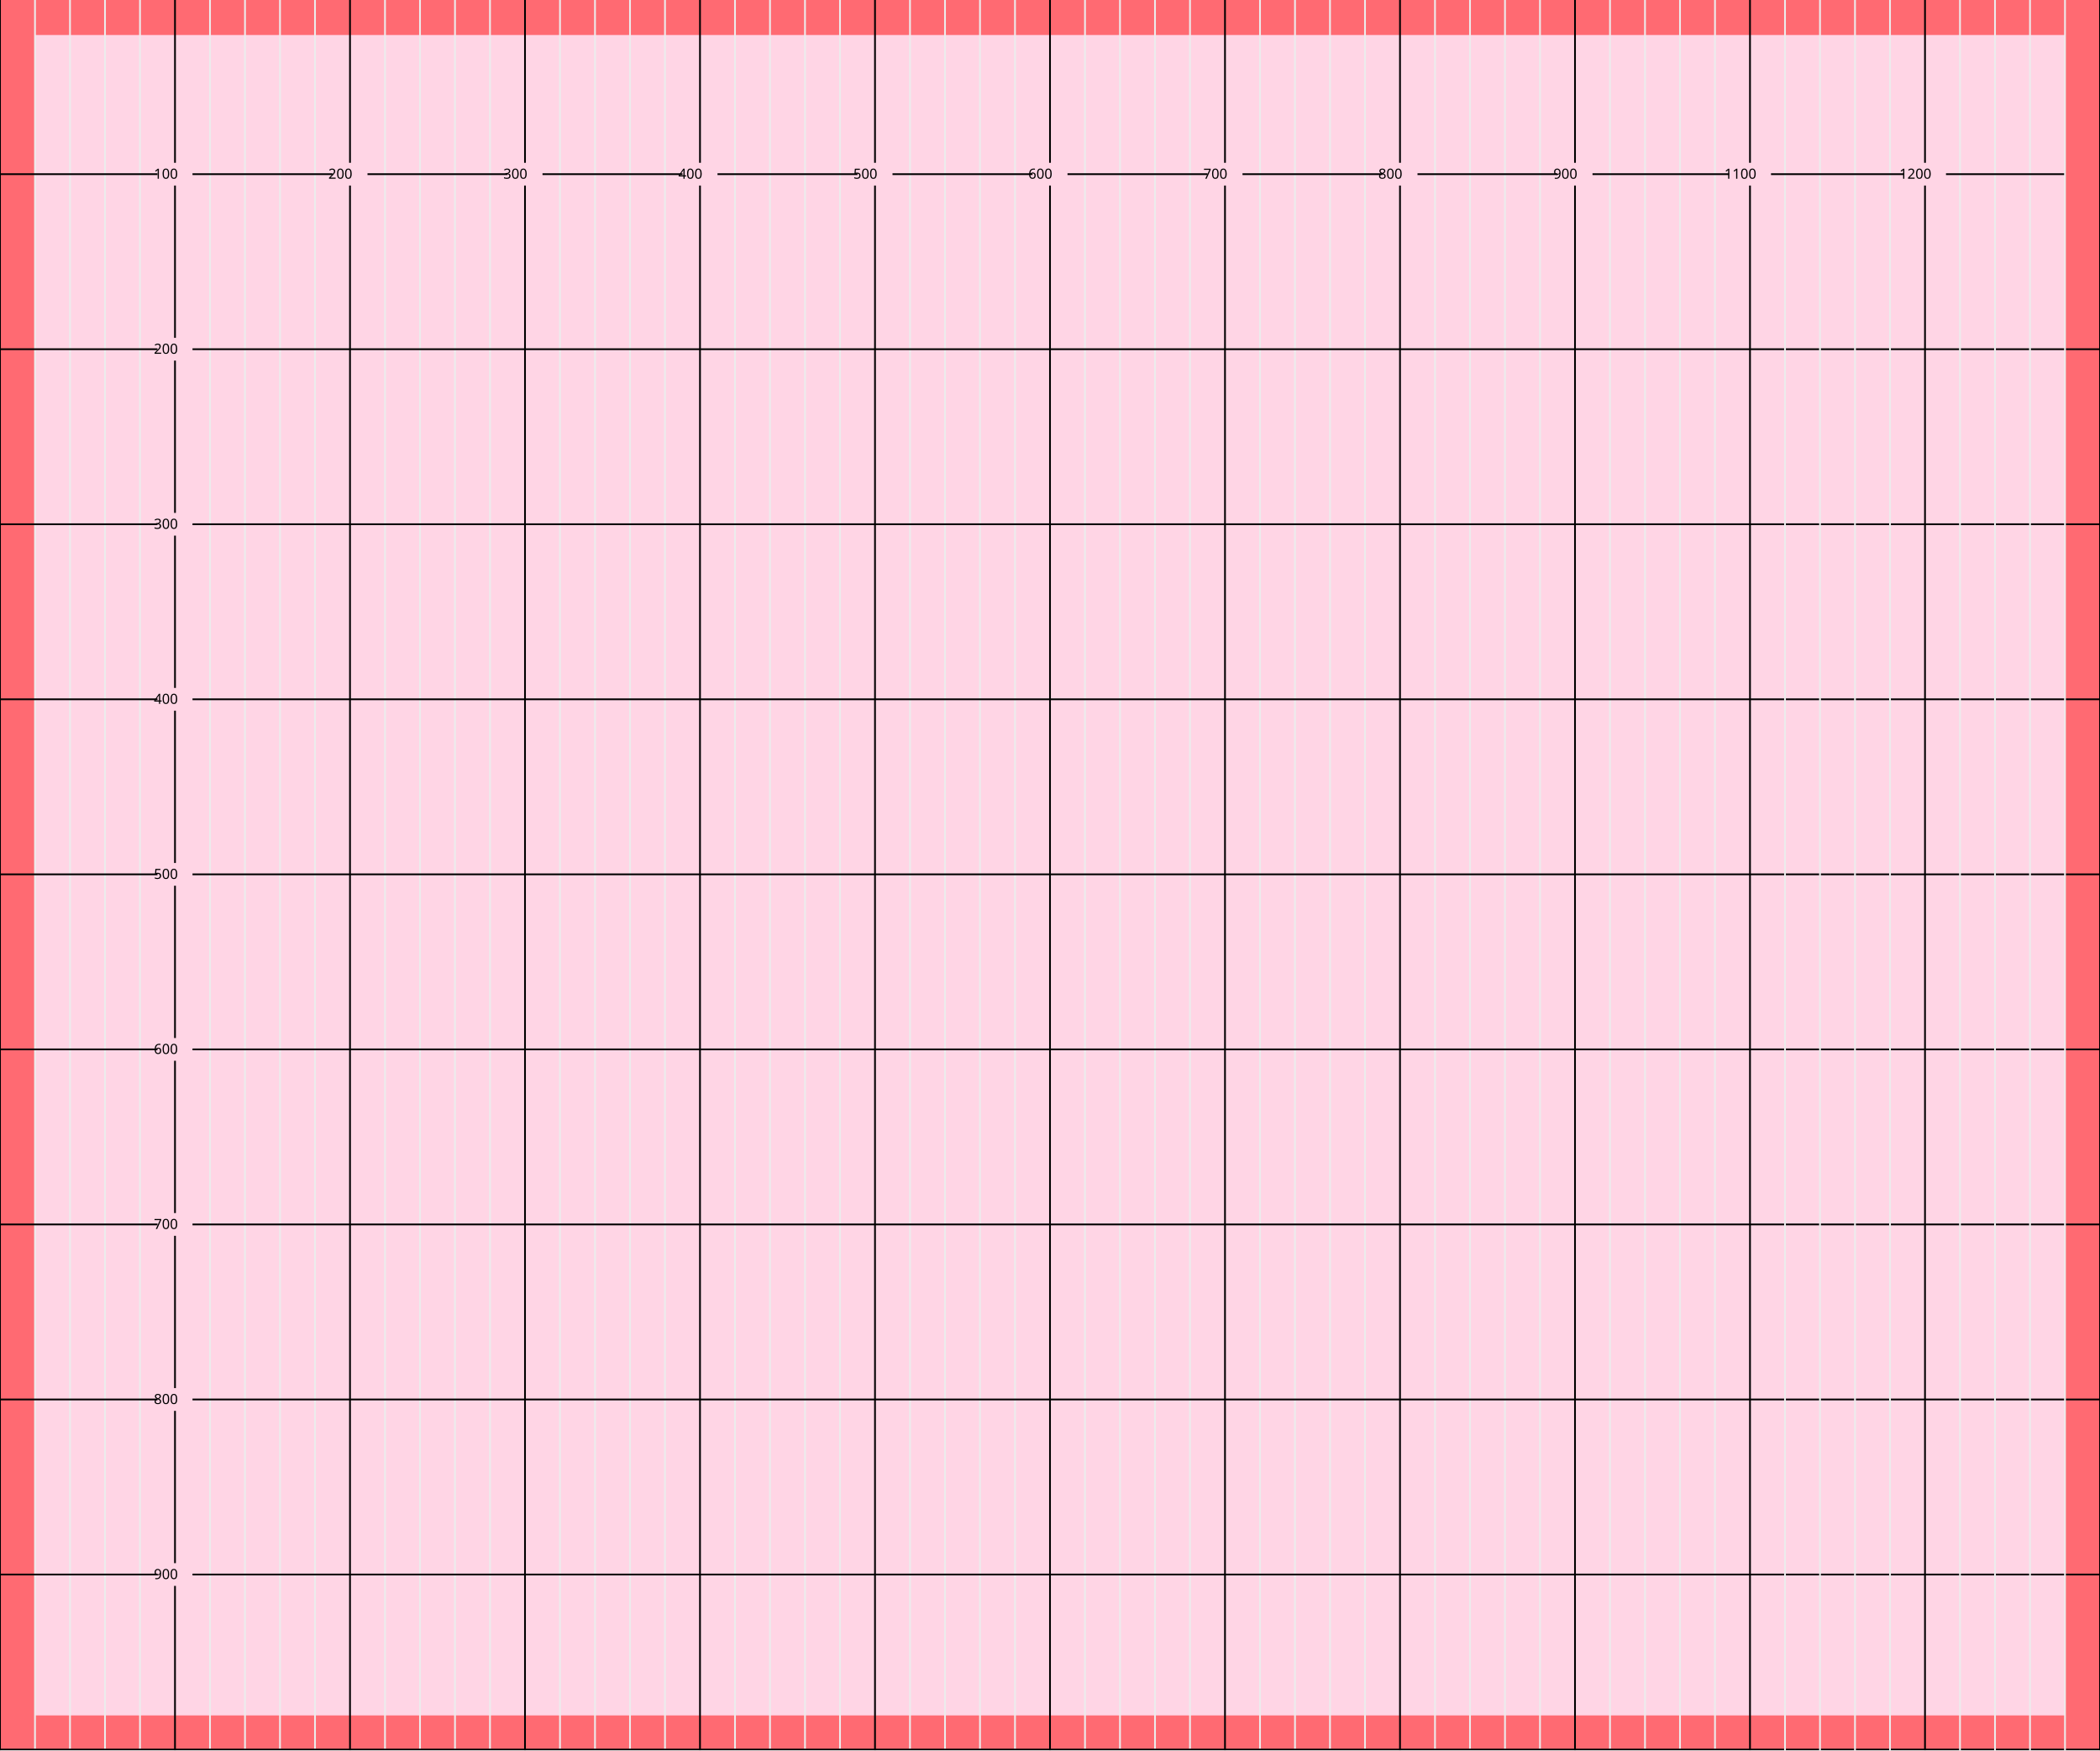
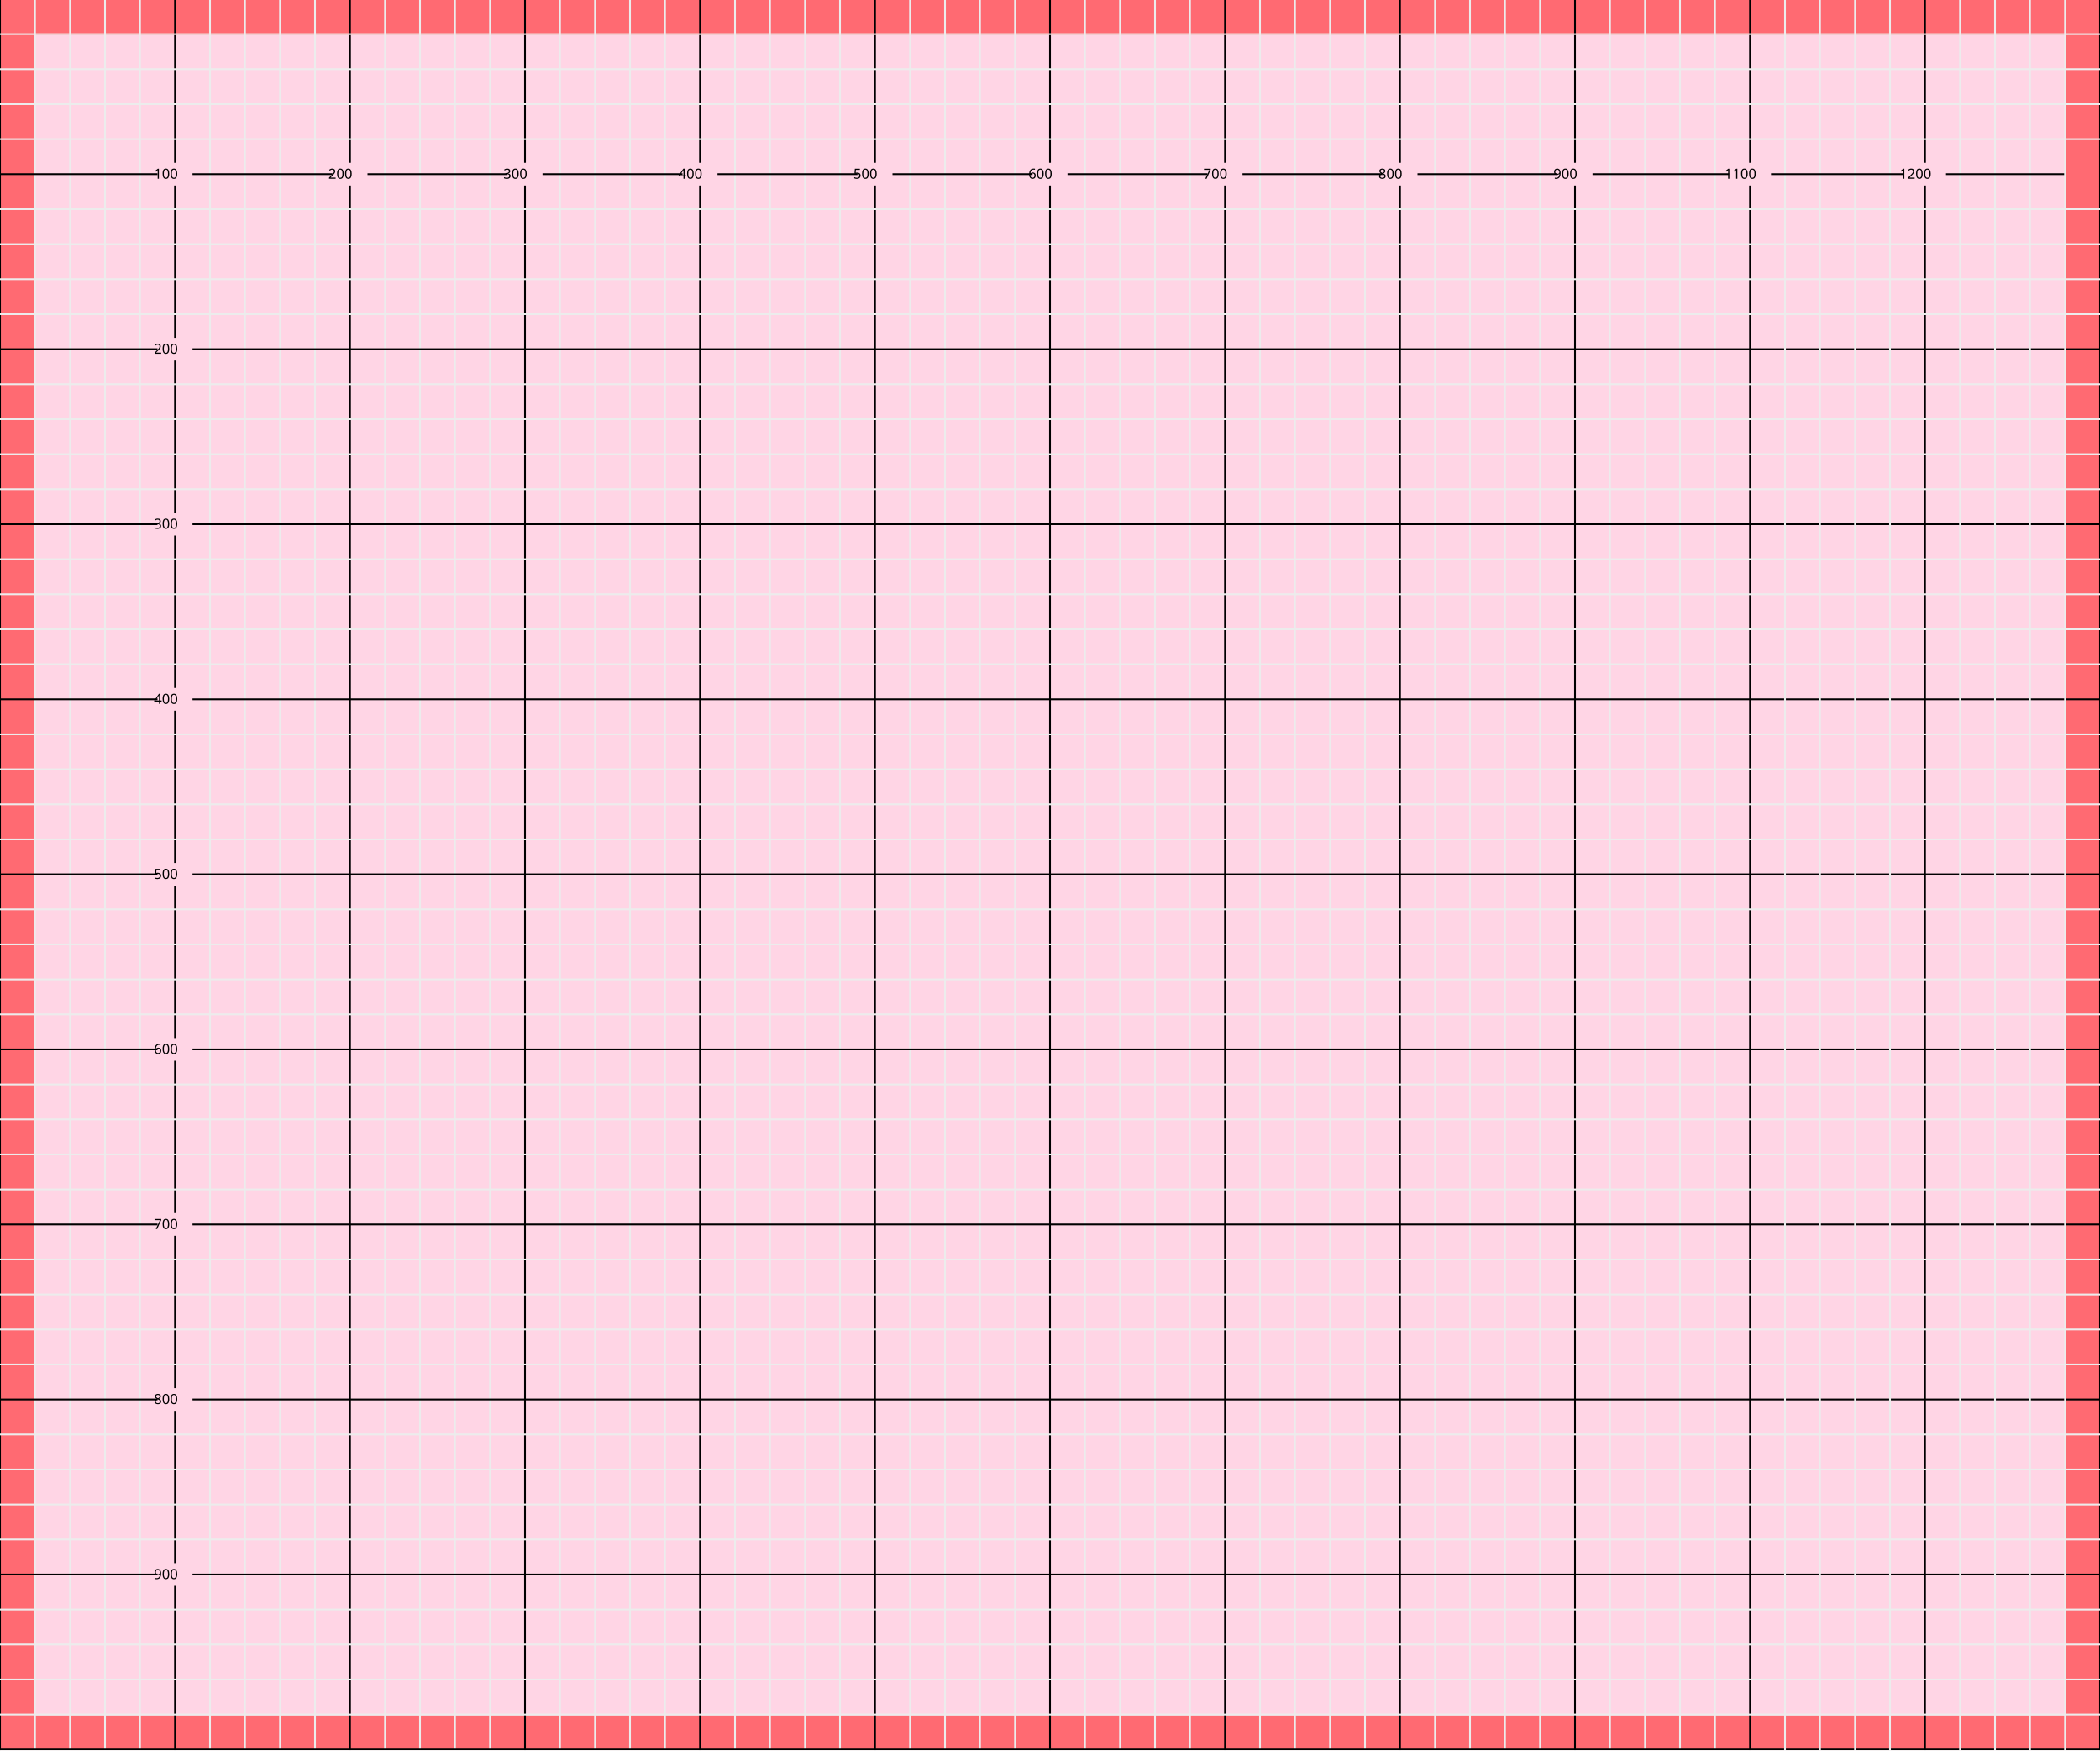
<svg xmlns="http://www.w3.org/2000/svg" id="svg2" version="1.1" width="1200" height="1000">
  <defs id="defs6" />
  <g id="layer4">
    <path style="color:#000000;fill:#ffd5e5;fill-opacity:1;fill-rule:nonzero;stroke:none;stroke-width:20;marker:none;visibility:visible;display:inline;overflow:visible;enable-background:accumulate" d="m 0,0 1200,0 0,1000 -1200,0 z" id="rect3174" />
  </g>
  <g id="layer2" style="display:inline">
    <path style="opacity:0.5;fill:none;stroke:#ff0000;stroke-width:20px;stroke-linecap:butt;stroke-linejoin:miter" d="m 10,10 1180,0 L 1190,990 10,990 z" id="rect3336" />
    <path style="fill:none;stroke:#ececec;stroke-width:1px;stroke-linecap:butt;stroke-linejoin:miter" d="M 20,1000 20,0" id="path3172" />
    <path style="fill:none;stroke:#000000;stroke-width:1px;stroke-linecap:butt;stroke-linejoin:miter" d="M 100,93 100,0" id="path3141" />
    <text xml:space="preserve" style="font-size:8px;font-style:normal;font-variant:normal;font-weight:500;font-stretch:normal;text-align:center;line-height:141%;letter-spacing:0px;word-spacing:0px;writing-mode:lr-tb;text-anchor:middle;fill:#000000;fill-opacity:1;stroke:none;font-family:Whois;-inkscape-font-specification:Whois Medium" x="100.006" y="102.1" id="text3168">
      <tspan id="tspan3170" x="100.006" y="102.1">100</tspan>
    </text>
    <path style="fill:none;stroke:#ececec;stroke-width:1px;stroke-linecap:butt;stroke-linejoin:miter" d="M 40,1000 40,0" id="path3176" />
    <path style="fill:none;stroke:#ececec;stroke-width:1px;stroke-linecap:butt;stroke-linejoin:miter" d="M 60,1000 60,0" id="path3180" />
    <path style="fill:none;stroke:#ececec;stroke-width:1px;stroke-linecap:butt;stroke-linejoin:miter" d="M 80,1000 80,0" id="path3184" />
    <path id="path3190" d="m 200,1000 0,-894 m 0,-13 0,-93" style="fill:none;stroke:#000000;stroke-width:1px;stroke-linecap:butt;stroke-linejoin:miter" />
    <text id="text3192" y="102.1" x="199.699" style="font-size:8px;font-style:normal;font-variant:normal;font-weight:500;font-stretch:normal;text-align:center;line-height:141%;letter-spacing:0px;word-spacing:0px;writing-mode:lr-tb;text-anchor:middle;fill:#000000;fill-opacity:1;stroke:none;font-family:Whois;-inkscape-font-specification:Whois Medium" xml:space="preserve">
      <tspan y="102.1" x="199.699" id="tspan3194">200</tspan>
    </text>
    <path id="path3196" d="M 120,1000 120,0" style="fill:none;stroke:#ececec;stroke-width:1px;stroke-linecap:butt;stroke-linejoin:miter" />
    <path id="path3200" d="M 140,1000 140,0" style="fill:none;stroke:#ececec;stroke-width:1px;stroke-linecap:butt;stroke-linejoin:miter" />
    <path id="path3204" d="M 160,1000 160,0" style="fill:none;stroke:#ececec;stroke-width:1px;stroke-linecap:butt;stroke-linejoin:miter" />
    <path id="path3208" d="M 180,1000 180,0" style="fill:none;stroke:#ececec;stroke-width:1px;stroke-linecap:butt;stroke-linejoin:miter" />
    <path style="fill:none;stroke:#000000;stroke-width:1px;stroke-linecap:butt;stroke-linejoin:miter" d="m 300,1000 0,-894 m 0,-13 0,-93" id="path3003" />
    <text xml:space="preserve" style="font-size:8px;font-style:normal;font-variant:normal;font-weight:500;font-stretch:normal;text-align:center;line-height:141%;letter-spacing:0px;word-spacing:0px;writing-mode:lr-tb;text-anchor:middle;fill:#000000;fill-opacity:1;stroke:none;font-family:Whois;-inkscape-font-specification:Whois Medium" x="299.699" y="102.1" id="text3005">
      <tspan id="tspan3007" x="299.699" y="102.1">300</tspan>
    </text>
    <path style="fill:none;stroke:#ececec;stroke-width:1px;stroke-linecap:butt;stroke-linejoin:miter" d="M 220,1000 220,0" id="path3009" />
    <path style="fill:none;stroke:#ececec;stroke-width:1px;stroke-linecap:butt;stroke-linejoin:miter" d="M 240,1000 240,0" id="path3011" />
    <path style="fill:none;stroke:#ececec;stroke-width:1px;stroke-linecap:butt;stroke-linejoin:miter" d="M 260,1000 260,0" id="path3013" />
    <path style="fill:none;stroke:#ececec;stroke-width:1px;stroke-linecap:butt;stroke-linejoin:miter" d="M 280,1000 280,0" id="path3015" />
    <path id="path3017" d="m 400,1000 0,-894 m 0,-13 0,-93" style="fill:none;stroke:#000000;stroke-width:1px;stroke-linecap:butt;stroke-linejoin:miter" />
    <text id="text3019" y="102.1" x="399.699" style="font-size:8px;font-style:normal;font-variant:normal;font-weight:500;font-stretch:normal;text-align:center;line-height:141%;letter-spacing:0px;word-spacing:0px;writing-mode:lr-tb;text-anchor:middle;fill:#000000;fill-opacity:1;stroke:none;font-family:Whois;-inkscape-font-specification:Whois Medium" xml:space="preserve">
      <tspan y="102.1" x="399.699" id="tspan3021">400</tspan>
    </text>
    <path id="path3023" d="M 320,1000 320,0" style="fill:none;stroke:#ececec;stroke-width:1px;stroke-linecap:butt;stroke-linejoin:miter" />
    <path id="path3025" d="M 340,1000 340,0" style="fill:none;stroke:#ececec;stroke-width:1px;stroke-linecap:butt;stroke-linejoin:miter" />
    <path id="path3027" d="M 360,1000 360,0" style="fill:none;stroke:#ececec;stroke-width:1px;stroke-linecap:butt;stroke-linejoin:miter" />
    <path id="path3029" d="M 380,1000 380,0" style="fill:none;stroke:#ececec;stroke-width:1px;stroke-linecap:butt;stroke-linejoin:miter" />
    <path style="fill:none;stroke:#000000;stroke-width:1px;stroke-linecap:butt;stroke-linejoin:miter" d="m 500,1000 0,-894 m 0,-13 0,-93" id="path3031" />
    <text xml:space="preserve" style="font-size:8px;font-style:normal;font-variant:normal;font-weight:500;font-stretch:normal;text-align:center;line-height:141%;letter-spacing:0px;word-spacing:0px;writing-mode:lr-tb;text-anchor:middle;fill:#000000;fill-opacity:1;stroke:none;font-family:Whois;-inkscape-font-specification:Whois Medium" x="499.699" y="102.1" id="text3033">
      <tspan id="tspan3035" x="499.699" y="102.1">500</tspan>
    </text>
    <path style="fill:none;stroke:#ececec;stroke-width:1px;stroke-linecap:butt;stroke-linejoin:miter" d="M 420,1000 420,0" id="path3037" />
    <path style="fill:none;stroke:#ececec;stroke-width:1px;stroke-linecap:butt;stroke-linejoin:miter" d="M 440,1000 440,0" id="path3039" />
    <path style="fill:none;stroke:#ececec;stroke-width:1px;stroke-linecap:butt;stroke-linejoin:miter" d="M 460,1000 460,0" id="path3041" />
    <path style="fill:none;stroke:#ececec;stroke-width:1px;stroke-linecap:butt;stroke-linejoin:miter" d="M 480,1000 480,0" id="path3043" />
    <path id="path3045" d="m 600,1000 0,-894 m 0,-13 0,-93" style="fill:none;stroke:#000000;stroke-width:1px;stroke-linecap:butt;stroke-linejoin:miter" />
    <text id="text3047" y="102.1" x="599.699" style="font-size:8px;font-style:normal;font-variant:normal;font-weight:500;font-stretch:normal;text-align:center;line-height:141%;letter-spacing:0px;word-spacing:0px;writing-mode:lr-tb;text-anchor:middle;fill:#000000;fill-opacity:1;stroke:none;font-family:Whois;-inkscape-font-specification:Whois Medium" xml:space="preserve">
      <tspan y="102.1" x="599.699" id="tspan3049">600</tspan>
    </text>
    <path id="path3051" d="M 520,1000 520,0" style="fill:none;stroke:#ececec;stroke-width:1px;stroke-linecap:butt;stroke-linejoin:miter" />
    <path id="path3053" d="M 540,1000 540,0" style="fill:none;stroke:#ececec;stroke-width:1px;stroke-linecap:butt;stroke-linejoin:miter" />
    <path id="path3055" d="M 560,1000 560,0" style="fill:none;stroke:#ececec;stroke-width:1px;stroke-linecap:butt;stroke-linejoin:miter" />
    <path id="path3057" d="M 580,1000 580,0" style="fill:none;stroke:#ececec;stroke-width:1px;stroke-linecap:butt;stroke-linejoin:miter" />
    <path style="fill:none;stroke:#000000;stroke-width:1px;stroke-linecap:butt;stroke-linejoin:miter" d="m 700,1000 0,-894 m 0,-13 0,-93" id="path3059" />
    <text xml:space="preserve" style="font-size:8px;font-style:normal;font-variant:normal;font-weight:500;font-stretch:normal;text-align:center;line-height:141%;letter-spacing:0px;word-spacing:0px;writing-mode:lr-tb;text-anchor:middle;fill:#000000;fill-opacity:1;stroke:none;font-family:Whois;-inkscape-font-specification:Whois Medium" x="699.699" y="102.1" id="text3061">
      <tspan id="tspan3063" x="699.699" y="102.1">700</tspan>
    </text>
    <path style="fill:none;stroke:#ececec;stroke-width:1px;stroke-linecap:butt;stroke-linejoin:miter" d="M 620,1000 620,0" id="path3065" />
    <path style="fill:none;stroke:#ececec;stroke-width:1px;stroke-linecap:butt;stroke-linejoin:miter" d="M 640,1000 640,0" id="path3067" />
    <path style="fill:none;stroke:#ececec;stroke-width:1px;stroke-linecap:butt;stroke-linejoin:miter" d="M 660,1000 660,0" id="path3069" />
    <path style="fill:none;stroke:#ececec;stroke-width:1px;stroke-linecap:butt;stroke-linejoin:miter" d="M 680,1000 680,0" id="path3071" />
    <path id="path3073" d="m 800,1000 0,-894 m 0,-13 0,-93" style="fill:none;stroke:#000000;stroke-width:1px;stroke-linecap:butt;stroke-linejoin:miter" />
    <text id="text3075" y="102.1" x="799.699" style="font-size:8px;font-style:normal;font-variant:normal;font-weight:500;font-stretch:normal;text-align:center;line-height:141%;letter-spacing:0px;word-spacing:0px;writing-mode:lr-tb;text-anchor:middle;fill:#000000;fill-opacity:1;stroke:none;font-family:Whois;-inkscape-font-specification:Whois Medium" xml:space="preserve">
      <tspan y="102.1" x="799.699" id="tspan3077">800</tspan>
    </text>
    <path id="path3079" d="M 720,1000 720,0" style="fill:none;stroke:#ececec;stroke-width:1px;stroke-linecap:butt;stroke-linejoin:miter" />
    <path id="path3081" d="M 740,1000 740,0" style="fill:none;stroke:#ececec;stroke-width:1px;stroke-linecap:butt;stroke-linejoin:miter" />
    <path id="path3083" d="M 760,1000 760,0" style="fill:none;stroke:#ececec;stroke-width:1px;stroke-linecap:butt;stroke-linejoin:miter" />
    <path id="path3085" d="M 780,1000 780,0" style="fill:none;stroke:#ececec;stroke-width:1px;stroke-linecap:butt;stroke-linejoin:miter" />
    <path style="fill:none;stroke:#000000;stroke-width:1px;stroke-linecap:butt;stroke-linejoin:miter" d="m 900,1000 0,-894 m 0,-13 0,-93" id="path3087" />
    <text xml:space="preserve" style="font-size:8px;font-style:normal;font-variant:normal;font-weight:500;font-stretch:normal;text-align:center;line-height:141%;letter-spacing:0px;word-spacing:0px;writing-mode:lr-tb;text-anchor:middle;fill:#000000;fill-opacity:1;stroke:none;font-family:Whois;-inkscape-font-specification:Whois Medium" x="899.699" y="102.1" id="text3089">
      <tspan id="tspan3091" x="899.699" y="102.1">900</tspan>
    </text>
    <path style="fill:none;stroke:#ececec;stroke-width:1px;stroke-linecap:butt;stroke-linejoin:miter" d="M 820,1000 820,0" id="path3093" />
    <path style="fill:none;stroke:#ececec;stroke-width:1px;stroke-linecap:butt;stroke-linejoin:miter" d="M 840,1000 840,0" id="path3095" />
    <path style="fill:none;stroke:#ececec;stroke-width:1px;stroke-linecap:butt;stroke-linejoin:miter" d="M 860,1000 860,0" id="path3097" />
    <path style="fill:none;stroke:#ececec;stroke-width:1px;stroke-linecap:butt;stroke-linejoin:miter" d="M 880,1000 880,0" id="path3100" />
    <path id="path3108" d="M 920,1000 920,0" style="fill:none;stroke:#ececec;stroke-width:1px;stroke-linecap:butt;stroke-linejoin:miter" />
    <path id="path3110" d="M 940,1000 940,0" style="fill:none;stroke:#ececec;stroke-width:1px;stroke-linecap:butt;stroke-linejoin:miter" />
    <path id="path3112" d="M 960,1000 960,0" style="fill:none;stroke:#ececec;stroke-width:1px;stroke-linecap:butt;stroke-linejoin:miter" />
    <path id="path3114" d="M 980,1000 980,0" style="fill:none;stroke:#ececec;stroke-width:1px;stroke-linecap:butt;stroke-linejoin:miter" />
    <path id="path3118" d="m 0,99.5 90,0" style="fill:none;stroke:#000000;stroke-width:1px;stroke-linecap:butt;stroke-linejoin:miter" />
    <path style="fill:none;stroke:#000000;stroke-width:1px;stroke-linecap:butt;stroke-linejoin:miter" d="m 110,99.5 80,0" id="path3124" />
    <path id="path3126" d="m 210,99.5 80,0" style="fill:none;stroke:#000000;stroke-width:1px;stroke-linecap:butt;stroke-linejoin:miter" />
    <path style="fill:none;stroke:#000000;stroke-width:1px;stroke-linecap:butt;stroke-linejoin:miter" d="m 310,99.5 80,0" id="path3128" />
    <path id="path3130" d="m 410,99.5 80,0" style="fill:none;stroke:#000000;stroke-width:1px;stroke-linecap:butt;stroke-linejoin:miter" />
    <path style="fill:none;stroke:#000000;stroke-width:1px;stroke-linecap:butt;stroke-linejoin:miter" d="m 510,99.5 80,0" id="path3132" />
    <path id="path3134" d="m 610,99.5 80,0" style="fill:none;stroke:#000000;stroke-width:1px;stroke-linecap:butt;stroke-linejoin:miter" />
    <path style="fill:none;stroke:#000000;stroke-width:1px;stroke-linecap:butt;stroke-linejoin:miter" d="m 710,99.5 80,0" id="path3136" />
    <path id="path3138" d="m 810,99.5 80,0" style="fill:none;stroke:#000000;stroke-width:1px;stroke-linecap:butt;stroke-linejoin:miter" />
    <path style="fill:none;stroke:#000000;stroke-width:1px;stroke-linecap:butt;stroke-linejoin:miter" d="m 910,99.5 78,0" id="path3140" />
    <text id="text3142" y="202.1" x="100.006" style="font-size:8px;font-style:normal;font-variant:normal;font-weight:500;font-stretch:normal;text-align:center;line-height:141%;letter-spacing:0px;word-spacing:0px;writing-mode:lr-tb;text-anchor:middle;fill:#000000;fill-opacity:1;stroke:none;font-family:Whois;-inkscape-font-specification:Whois Medium" xml:space="preserve">
      <tspan y="202.1" x="100.006" id="tspan3144">200</tspan>
    </text>
    <path style="fill:none;stroke:#000000;stroke-width:1px;stroke-linecap:butt;stroke-linejoin:miter" d="m 0,199.5 90,0" id="path3146" />
    <path id="path3148" d="m 110,199.5 1090,0" style="fill:none;stroke:#000000;stroke-width:1px;stroke-linecap:butt;stroke-linejoin:miter" />
    <path id="path3150" d="m 100,193 0,-87" style="fill:none;stroke:#000000;stroke-width:1px;stroke-linecap:butt;stroke-linejoin:miter" />
    <text xml:space="preserve" style="font-size:8px;font-style:normal;font-variant:normal;font-weight:500;font-stretch:normal;text-align:center;line-height:141%;letter-spacing:0px;word-spacing:0px;writing-mode:lr-tb;text-anchor:middle;fill:#000000;fill-opacity:1;stroke:none;font-family:Whois;-inkscape-font-specification:Whois Medium" x="100.006" y="302.1" id="text3152">
      <tspan id="tspan3154" x="100.006" y="302.1">300</tspan>
    </text>
    <path id="path3156" d="m 0,299.5 90,0" style="fill:none;stroke:#000000;stroke-width:1px;stroke-linecap:butt;stroke-linejoin:miter" />
    <path style="fill:none;stroke:#000000;stroke-width:1px;stroke-linecap:butt;stroke-linejoin:miter" d="m 110,299.5 1090,0" id="path3158" />
    <path style="fill:none;stroke:#000000;stroke-width:1px;stroke-linecap:butt;stroke-linejoin:miter" d="m 100,293 0,-87" id="path3160" />
    <text id="text3162" y="402.1" x="100.006" style="font-size:8px;font-style:normal;font-variant:normal;font-weight:500;font-stretch:normal;text-align:center;line-height:141%;letter-spacing:0px;word-spacing:0px;writing-mode:lr-tb;text-anchor:middle;fill:#000000;fill-opacity:1;stroke:none;font-family:Whois;-inkscape-font-specification:Whois Medium" xml:space="preserve">
      <tspan y="402.1" x="100.006" id="tspan3164">400</tspan>
    </text>
    <path style="fill:none;stroke:#000000;stroke-width:1px;stroke-linecap:butt;stroke-linejoin:miter" d="m 0,399.5 90,0" id="path3166" />
    <path id="path3168" d="m 110,399.5 1090,0" style="fill:none;stroke:#000000;stroke-width:1px;stroke-linecap:butt;stroke-linejoin:miter" />
    <path id="path3170" d="m 100,393 0,-87" style="fill:none;stroke:#000000;stroke-width:1px;stroke-linecap:butt;stroke-linejoin:miter" />
    <text xml:space="preserve" style="font-size:8px;font-style:normal;font-variant:normal;font-weight:500;font-stretch:normal;text-align:center;line-height:141%;letter-spacing:0px;word-spacing:0px;writing-mode:lr-tb;text-anchor:middle;fill:#000000;fill-opacity:1;stroke:none;font-family:Whois;-inkscape-font-specification:Whois Medium" x="100.006" y="502.1" id="text3172">
      <tspan id="tspan3174" x="100.006" y="502.1">500</tspan>
    </text>
    <path id="path3177" d="m 0,499.5 90,0" style="fill:none;stroke:#000000;stroke-width:1px;stroke-linecap:butt;stroke-linejoin:miter" />
    <path style="fill:none;stroke:#000000;stroke-width:1px;stroke-linecap:butt;stroke-linejoin:miter" d="m 110,499.5 1090,0" id="path3179" />
    <path style="fill:none;stroke:#000000;stroke-width:1px;stroke-linecap:butt;stroke-linejoin:miter" d="m 100,493 0,-87" id="path3181" />
    <text id="text3183" y="602.1" x="100.006" style="font-size:8px;font-style:normal;font-variant:normal;font-weight:500;font-stretch:normal;text-align:center;line-height:141%;letter-spacing:0px;word-spacing:0px;writing-mode:lr-tb;text-anchor:middle;fill:#000000;fill-opacity:1;stroke:none;font-family:Whois;-inkscape-font-specification:Whois Medium" xml:space="preserve">
      <tspan y="602.1" x="100.006" id="tspan3185">600</tspan>
    </text>
    <path style="fill:none;stroke:#000000;stroke-width:1px;stroke-linecap:butt;stroke-linejoin:miter" d="m 0,599.5 90,0" id="path3187" />
    <path id="path3189" d="m 110,599.5 1090,0" style="fill:none;stroke:#000000;stroke-width:1px;stroke-linecap:butt;stroke-linejoin:miter" />
    <path id="path3191" d="m 100,593 0,-87" style="fill:none;stroke:#000000;stroke-width:1px;stroke-linecap:butt;stroke-linejoin:miter" />
    <text xml:space="preserve" style="font-size:8px;font-style:normal;font-variant:normal;font-weight:500;font-stretch:normal;text-align:center;line-height:141%;letter-spacing:0px;word-spacing:0px;writing-mode:lr-tb;text-anchor:middle;fill:#000000;fill-opacity:1;stroke:none;font-family:Whois;-inkscape-font-specification:Whois Medium" x="100.006" y="702.1" id="text3193">
      <tspan id="tspan3195" x="100.006" y="702.1">700</tspan>
    </text>
    <path id="path3197" d="m 0,699.5 90,0" style="fill:none;stroke:#000000;stroke-width:1px;stroke-linecap:butt;stroke-linejoin:miter" />
    <path style="fill:none;stroke:#000000;stroke-width:1px;stroke-linecap:butt;stroke-linejoin:miter" d="m 110,699.5 1090,0" id="path3199" />
    <path style="fill:none;stroke:#000000;stroke-width:1px;stroke-linecap:butt;stroke-linejoin:miter" d="m 100,693 0,-87" id="path3201" />
    <text id="text3203" y="802.1" x="100.006" style="font-size:8px;font-style:normal;font-variant:normal;font-weight:500;font-stretch:normal;text-align:center;line-height:141%;letter-spacing:0px;word-spacing:0px;writing-mode:lr-tb;text-anchor:middle;fill:#000000;fill-opacity:1;stroke:none;font-family:Whois;-inkscape-font-specification:Whois Medium" xml:space="preserve">
      <tspan y="802.1" x="100.006" id="tspan3205">800</tspan>
    </text>
    <path style="fill:none;stroke:#000000;stroke-width:1px;stroke-linecap:butt;stroke-linejoin:miter" d="m 0,799.5 90,0" id="path3207" />
    <path id="path3209" d="m 110,799.5 1090,0" style="fill:none;stroke:#000000;stroke-width:1px;stroke-linecap:butt;stroke-linejoin:miter" />
    <path id="path3211" d="m 100,793 0,-87" style="fill:none;stroke:#000000;stroke-width:1px;stroke-linecap:butt;stroke-linejoin:miter" />
    <text xml:space="preserve" style="font-size:8px;font-style:normal;font-variant:normal;font-weight:500;font-stretch:normal;text-align:center;line-height:141%;letter-spacing:0px;word-spacing:0px;writing-mode:lr-tb;text-anchor:middle;fill:#000000;fill-opacity:1;stroke:none;font-family:Whois;-inkscape-font-specification:Whois Medium" x="100.006" y="902.1" id="text3213">
      <tspan id="tspan3215" x="100.006" y="902.1">900</tspan>
    </text>
    <path id="path3217" d="m 0,899.5 90,0" style="fill:none;stroke:#000000;stroke-width:1px;stroke-linecap:butt;stroke-linejoin:miter" />
    <path style="fill:none;stroke:#000000;stroke-width:1px;stroke-linecap:butt;stroke-linejoin:miter" d="m 110,899.5 1090,0" id="path3219" />
    <path style="fill:none;stroke:#000000;stroke-width:1px;stroke-linecap:butt;stroke-linejoin:miter" d="m 100,893 0,-87" id="path3221" />
    <path id="path3231" d="m 100,1000 0,-94" style="fill:none;stroke:#000000;stroke-width:1px;stroke-linecap:butt;stroke-linejoin:miter" />
-     <path id="path3233" d="m -0.5,19.5 1000.5,0" />
    <path style="fill:none;stroke:#000000;stroke-width:1px;stroke-linecap:butt;stroke-linejoin:miter" d="m -0.5,-0.5 1201.5,0" id="path3116" />
-     <path d="m -0.5,39.5 1000.5,0" id="path3258" />
-     <path id="path3260" d="m -0.5,59.5 1000.5,0" />
-     <path d="m -0.5,79.5 1000.5,0" id="path3262" />
-     <path id="path3264" d="m -0.5,119.5 1000.5,0" />
-     <path d="m -0.5,139.5 1000.5,0" id="path3266" />
-     <path id="path3268" d="m -0.5,159.5 1000.5,0" />
-     <path d="m -0.5,179.5 1000.5,0" id="path3270" />
-     <path id="path3272" d="m -0.5,219.5 1000.5,0" />
-     <path d="m -0.5,239.5 1000.5,0" id="path3274" />
-     <path id="path3276" d="m -0.5,259.5 1000.5,0" />
-     <path d="m -0.5,279.5 1000.5,0" id="path3278" />
-     <path id="path3280" d="m -0.5,319.5 1000.5,0" />
-     <path d="m -0.5,339.5 1000.5,0" id="path3282" />
-     <path id="path3284" d="m -0.5,359.5 1000.5,0" />
-     <path d="m -0.5,379.5 1000.5,0" id="path3286" />
-     <path id="path3288" d="m -0.5,419.5 1000.5,0" />
-     <path d="m -0.5,439.5 1000.5,0" id="path3290" />
-     <path id="path3292" d="m -0.5,459.5 1000.5,0" />
-     <path d="m -0.5,479.5 1000.5,0" id="path3294" />
-     <path id="path3296" d="m -0.5,519.5 1000.5,0" />
-     <path d="m -0.5,539.5 1000.5,0" id="path3298" />
-     <path id="path3300" d="m -0.5,559.5 1000.5,0" />
-     <path d="m -0.5,579.5 1000.5,0" id="path3302" />
-     <path id="path3304" d="m -0.5,619.5 1000.5,0" />
-     <path d="m -0.5,639.5 1000.5,0" id="path3306" />
-     <path id="path3308" d="m -0.5,659.5 1000.5,0" />
-     <path d="m -0.5,679.5 1000.5,0" id="path3310" />
-     <path id="path3312" d="m -0.5,719.5 1000.5,0" />
-     <path d="m -0.5,739.5 1000.5,0" id="path3314" />
-     <path id="path3316" d="m -0.5,759.5 1000.5,0" />
-     <path d="m -0.5,779.5 1000.5,0" id="path3318" />
-     <path id="path3320" d="m -0.5,819.5 1000.5,0" />
-     <path d="m -0.5,839.5 1000.5,0" id="path3322" />
-     <path id="path3324" d="m -0.5,859.5 1000.5,0" />
-     <path d="m -0.5,879.5 1000.5,0" id="path3326" />
-     <path id="path3328" d="m -0.5,919.5 1000.5,0" />
-     <path d="m -0.5,939.5 1000.5,0" id="path3330" />
-     <path id="path3332" d="m -0.5,959.5 1000.5,0" />
-     <path d="m -0.5,979.5 1000.5,0" id="path3334" />
    <path style="fill:none;stroke:#000000;stroke-width:1px;stroke-linecap:butt;stroke-linejoin:miter" d="M 0,1000 0,0" id="path3133" />
    <path id="path3229" d="m -0.5,999.5 1200.5,0" style="fill:none;stroke:#000000;stroke-width:1px;stroke-linecap:butt;stroke-linejoin:miter" />
    <path id="path3102" d="M 1200,1000 1200,0" style="fill:none;stroke:#000000;stroke-width:1px;stroke-linecap:butt;stroke-linejoin:miter" />
    <path id="path3205" d="m 1000,1000 0,-894 m 0,-13 0,-93" style="fill:none;stroke:#000000;stroke-width:1px;stroke-linecap:butt;stroke-linejoin:miter" />
    <text id="text3207" y="102.1" x="999.699" style="font-size:8px;font-style:normal;font-variant:normal;font-weight:500;font-stretch:normal;text-align:center;line-height:141%;letter-spacing:0px;word-spacing:0px;writing-mode:lr-tb;text-anchor:middle;fill:#000000;fill-opacity:1;stroke:none;font-family:Whois;-inkscape-font-specification:Whois Medium" xml:space="preserve">
      <tspan y="102.1" x="999.699" id="tspan3209">1100</tspan>
    </text>
    <path style="fill:none;stroke:#ececec;stroke-width:1px;stroke-linecap:butt;stroke-linejoin:miter" d="M 1020,1000 1020,0" id="path3212" />
    <path style="fill:none;stroke:#ececec;stroke-width:1px;stroke-linecap:butt;stroke-linejoin:miter" d="M 1040,1000 1040,0" id="path3214" />
    <path style="fill:none;stroke:#ececec;stroke-width:1px;stroke-linecap:butt;stroke-linejoin:miter" d="M 1060,1000 1060,0" id="path3216" />
    <path style="fill:none;stroke:#ececec;stroke-width:1px;stroke-linecap:butt;stroke-linejoin:miter" d="M 1080,1000 1080,0" id="path3218" />
    <path id="path3220" d="m 1012,99.5 76,0" style="fill:none;stroke:#000000;stroke-width:1px;stroke-linecap:butt;stroke-linejoin:miter" />
    <path style="fill:none;stroke:#000000;stroke-width:1px;stroke-linecap:butt;stroke-linejoin:miter" d="m 1100,1000 0,-894 m 0,-13 0,-93" id="path3222" />
    <text xml:space="preserve" style="font-size:8px;font-style:normal;font-variant:normal;font-weight:500;font-stretch:normal;text-align:center;line-height:141%;letter-spacing:0px;word-spacing:0px;writing-mode:lr-tb;text-anchor:middle;fill:#000000;fill-opacity:1;stroke:none;font-family:Whois;-inkscape-font-specification:Whois Medium" x="1099.699" y="102.1" id="text3224">
      <tspan id="tspan3226" x="1099.699" y="102.1">1200</tspan>
    </text>
    <path id="path3228" d="M 1120,1000 1120,0" style="fill:none;stroke:#ececec;stroke-width:1px;stroke-linecap:butt;stroke-linejoin:miter" />
    <path id="path3230" d="M 1140,1000 1140,0" style="fill:none;stroke:#ececec;stroke-width:1px;stroke-linecap:butt;stroke-linejoin:miter" />
    <path id="path3232" d="M 1160,1000 1160,0" style="fill:none;stroke:#ececec;stroke-width:1px;stroke-linecap:butt;stroke-linejoin:miter" />
    <path style="fill:none;stroke:#000000;stroke-width:1px;stroke-linecap:butt;stroke-linejoin:miter" d="m 1112,99.5 68,0" id="path3236" />
-     <path style="fill:#ffffff;display:inline" d="m -4500,-4500 0,10000 10000,0 0,-10000 z M 0,0 l 1200,0 0,1000 -1200,0 z" id="path4112-7" />
    <path style="fill:none;stroke:#ececec;stroke-width:1px;stroke-linecap:butt;stroke-linejoin:miter" d="M 1180,1000 1180,0" id="path3171" />
+     <path id="path3233" d="m -0.5,19.5 1200.5,0" style="fill:none;stroke:#ececec;stroke-width:1px" />
+     <path d="m -0.5,39.5 1200.5,0" id="path3258" style="fill:none;stroke:#ececec;stroke-width:1px" />
+     <path id="path3260" d="m -0.5,59.5 1200.5,0" style="fill:none;stroke:#ececec;stroke-width:1px" />
+     <path d="m -0.5,79.5 1200.5,0" id="path3262" style="fill:none;stroke:#ececec;stroke-width:1px" />
+     <path id="path3264" d="m -0.5,119.5 1200.5,0" style="fill:none;stroke:#ececec;stroke-width:1px" />
+     <path d="m -0.5,139.5 1200.5,0" id="path3266" style="fill:none;stroke:#ececec;stroke-width:1px" />
+     <path id="path3268" d="m -0.5,159.5 1200.5,0" style="fill:none;stroke:#ececec;stroke-width:1px" />
+     <path d="m -0.5,179.5 1200.5,0" id="path3270" style="fill:none;stroke:#ececec;stroke-width:1px" />
+     <path id="path3272" d="m -0.5,219.5 1200.5,0" style="fill:none;stroke:#ececec;stroke-width:1px" />
+     <path d="m -0.5,239.5 1200.5,0" id="path3274" style="fill:none;stroke:#ececec;stroke-width:1px" />
+     <path id="path3276" d="m -0.5,259.5 1200.5,0" style="fill:none;stroke:#ececec;stroke-width:1px" />
+     <path d="m -0.5,279.5 1200.5,0" id="path3278" style="fill:none;stroke:#ececec;stroke-width:1px" />
+     <path id="path3280" d="m -0.5,319.5 1200.5,0" style="fill:none;stroke:#ececec;stroke-width:1px" />
+     <path d="m -0.5,339.5 1200.5,0" id="path3282" style="fill:none;stroke:#ececec;stroke-width:1px" />
+     <path id="path3284" d="m -0.5,359.5 1200.5,0" style="fill:none;stroke:#ececec;stroke-width:1px" />
+     <path d="m -0.5,379.5 1200.5,0" id="path3286" style="fill:none;stroke:#ececec;stroke-width:1px" />
+     <path id="path3288" d="m -0.5,419.5 1200.5,0" style="fill:none;stroke:#ececec;stroke-width:1px" />
+     <path d="m -0.5,439.5 1200.5,0" id="path3290" style="fill:none;stroke:#ececec;stroke-width:1px" />
+     <path id="path3292" d="m -0.5,459.5 1200.5,0" style="fill:none;stroke:#ececec;stroke-width:1px" />
+     <path d="m -0.5,479.5 1200.5,0" id="path3294" style="fill:none;stroke:#ececec;stroke-width:1px" />
+     <path id="path3296" d="m -0.5,519.5 1200.5,0" style="fill:none;stroke:#ececec;stroke-width:1px" />
+     <path d="m -0.5,539.5 1200.5,0" id="path3298" style="fill:none;stroke:#ececec;stroke-width:1px" />
+     <path id="path3300" d="m -0.5,559.5 1200.5,0" style="fill:none;stroke:#ececec;stroke-width:1px" />
+     <path d="m -0.5,579.5 1200.5,0" id="path3302" style="fill:none;stroke:#ececec;stroke-width:1px" />
+     <path id="path3304" d="m -0.5,619.5 1200.5,0" style="fill:none;stroke:#ececec;stroke-width:1px" />
+     <path d="m -0.5,639.5 1200.5,0" id="path3306" style="fill:none;stroke:#ececec;stroke-width:1px" />
+     <path id="path3308" d="m -0.5,659.5 1200.5,0" style="fill:none;stroke:#ececec;stroke-width:1px" />
+     <path d="m -0.5,679.5 1200.5,0" id="path3310" style="fill:none;stroke:#ececec;stroke-width:1px" />
+     <path id="path3312" d="m -0.5,719.5 1200.5,0" style="fill:none;stroke:#ececec;stroke-width:1px" />
+     <path d="m -0.5,739.5 1200.5,0" id="path3314" style="fill:none;stroke:#ececec;stroke-width:1px" />
+     <path id="path3316" d="m -0.5,759.5 1200.5,0" style="fill:none;stroke:#ececec;stroke-width:1px" />
+     <path d="m -0.5,779.5 1200.5,0" id="path3318" style="fill:none;stroke:#ececec;stroke-width:1px" />
+     <path id="path3320" d="m -0.5,819.5 1200.5,0" style="fill:none;stroke:#ececec;stroke-width:1px" />
+     <path d="m -0.5,839.5 1200.5,0" id="path3322" style="fill:none;stroke:#ececec;stroke-width:1px" />
+     <path id="path3324" d="m -0.5,859.5 1200.5,0" style="fill:none;stroke:#ececec;stroke-width:1px" />
+     <path d="m -0.5,879.5 1200.5,0" id="path3326" style="fill:none;stroke:#ececec;stroke-width:1px" />
+     <path id="path3328" d="m -0.5,919.5 1200.5,0" style="fill:none;stroke:#ececec;stroke-width:1px" />
+     <path d="m -0.5,939.5 1200.5,0" id="path3330" style="fill:none;stroke:#ececec;stroke-width:1px" />
+     <path id="path3332" d="m -0.5,959.5 1200.5,0" style="fill:none;stroke:#ececec;stroke-width:1px" />
+     <path d="m -0.5,979.5 1200.5,0" id="path3334" style="fill:none;stroke:#ececec;stroke-width:1px" />
+     <path style="fill:#ffffff;stroke:none;display:inline" d="m -4500,-4500 0,10000 10000,0 0,-10000 z M 0,0 l 1200,0 0,1000 -1200,0 z" id="path4112-7" />
  </g>
  <g id="layer3" style="display:none" />
-   <g id="layer1" style="display:none">
+   <g id="layer1" style="display:inline">
    <path style="opacity:0.95;fill:#ffffff" d="m -4500,-4500 0,10000 10000,0 0,-10000 z M 0,0 l 1200,0 0,1000 -1200,0 z" id="path4112" />
  </g>
</svg>
